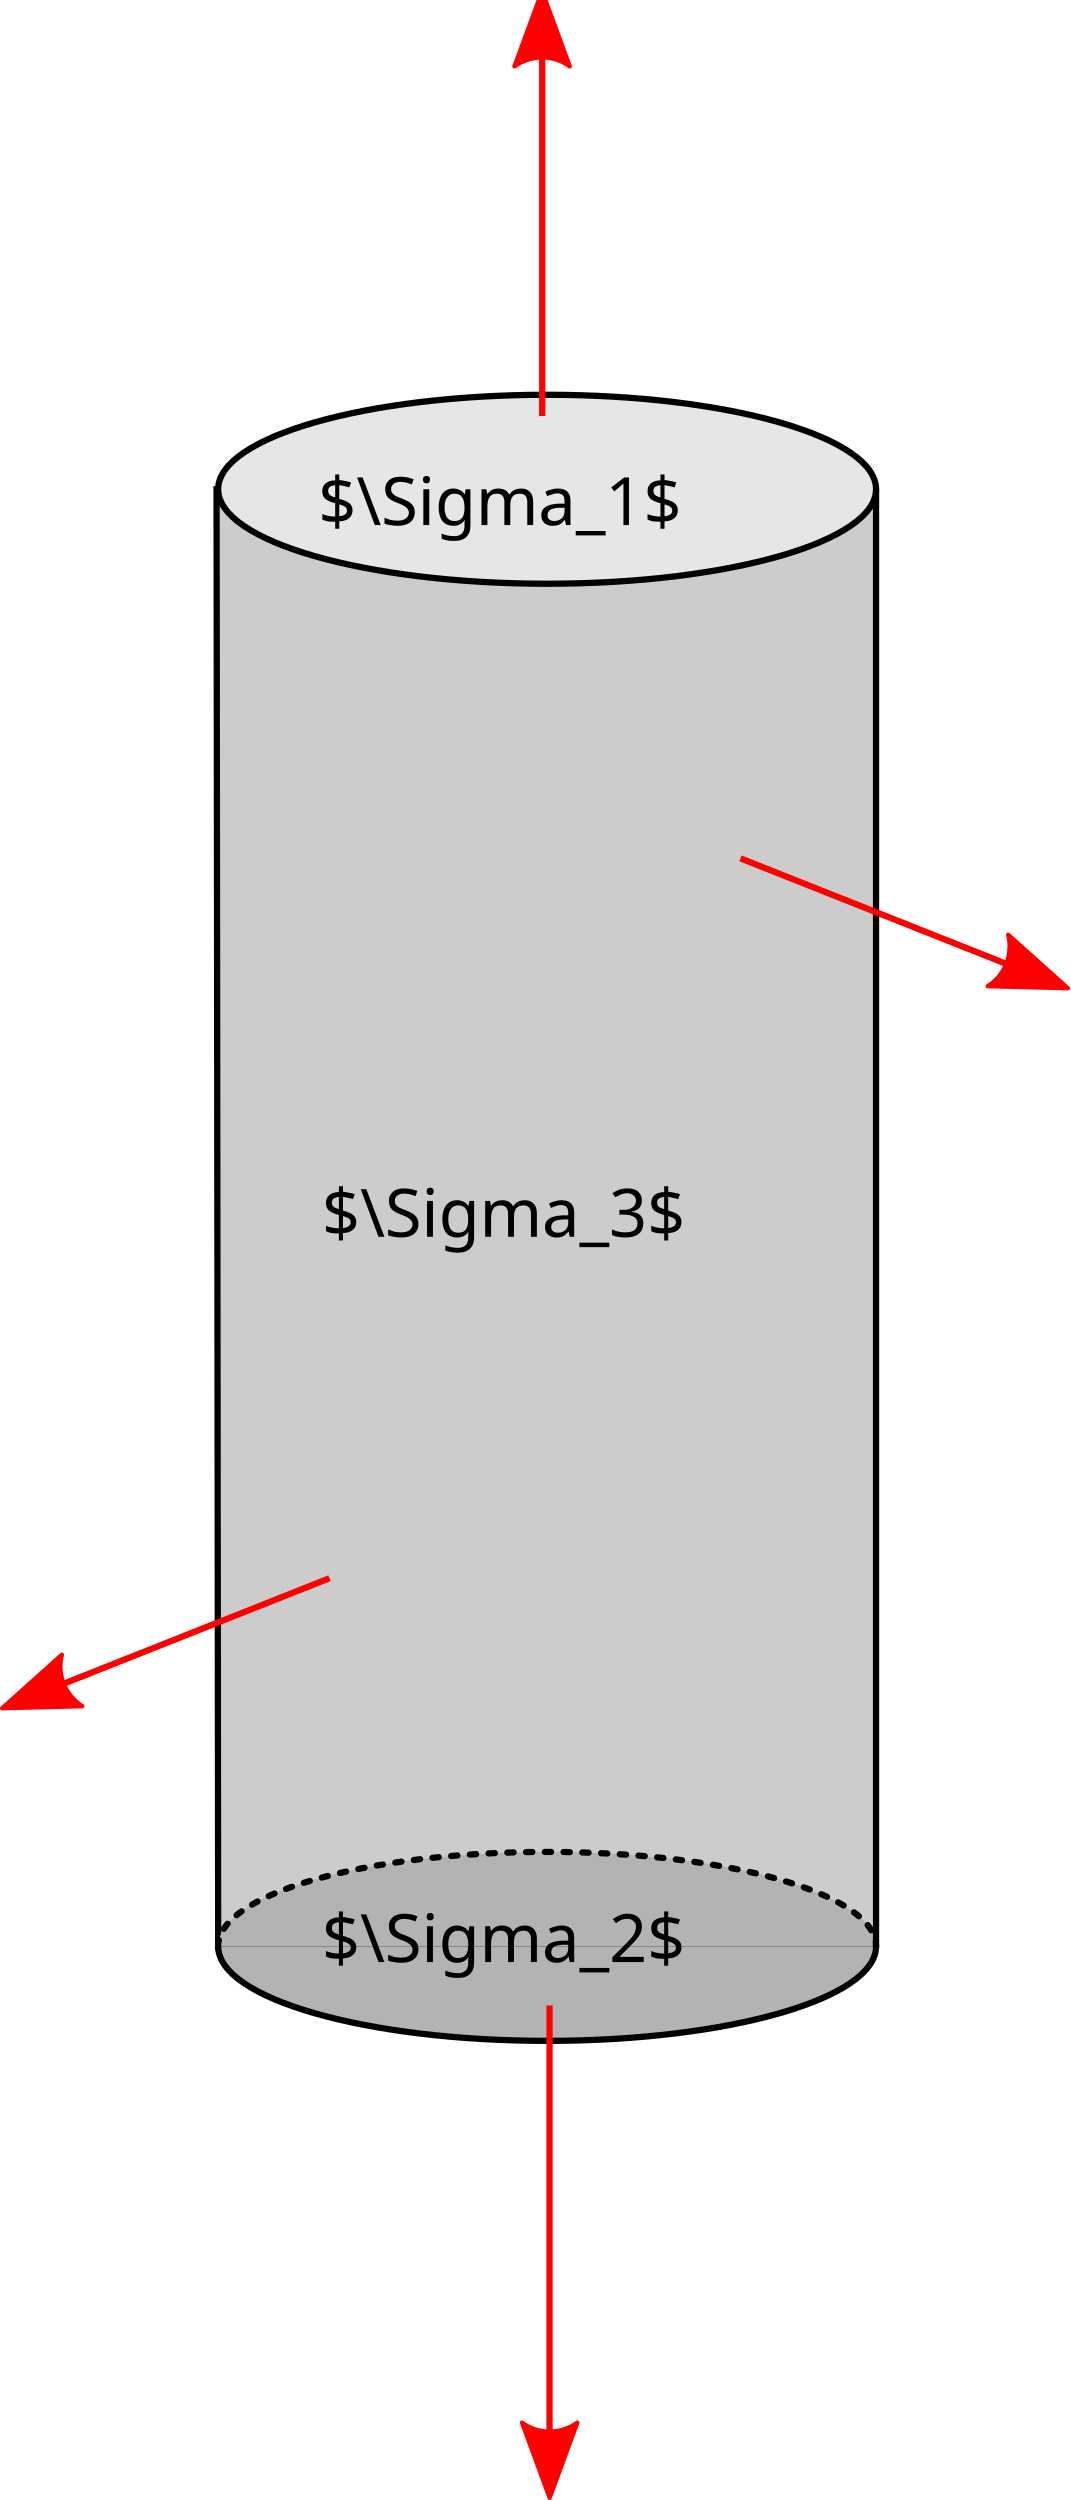
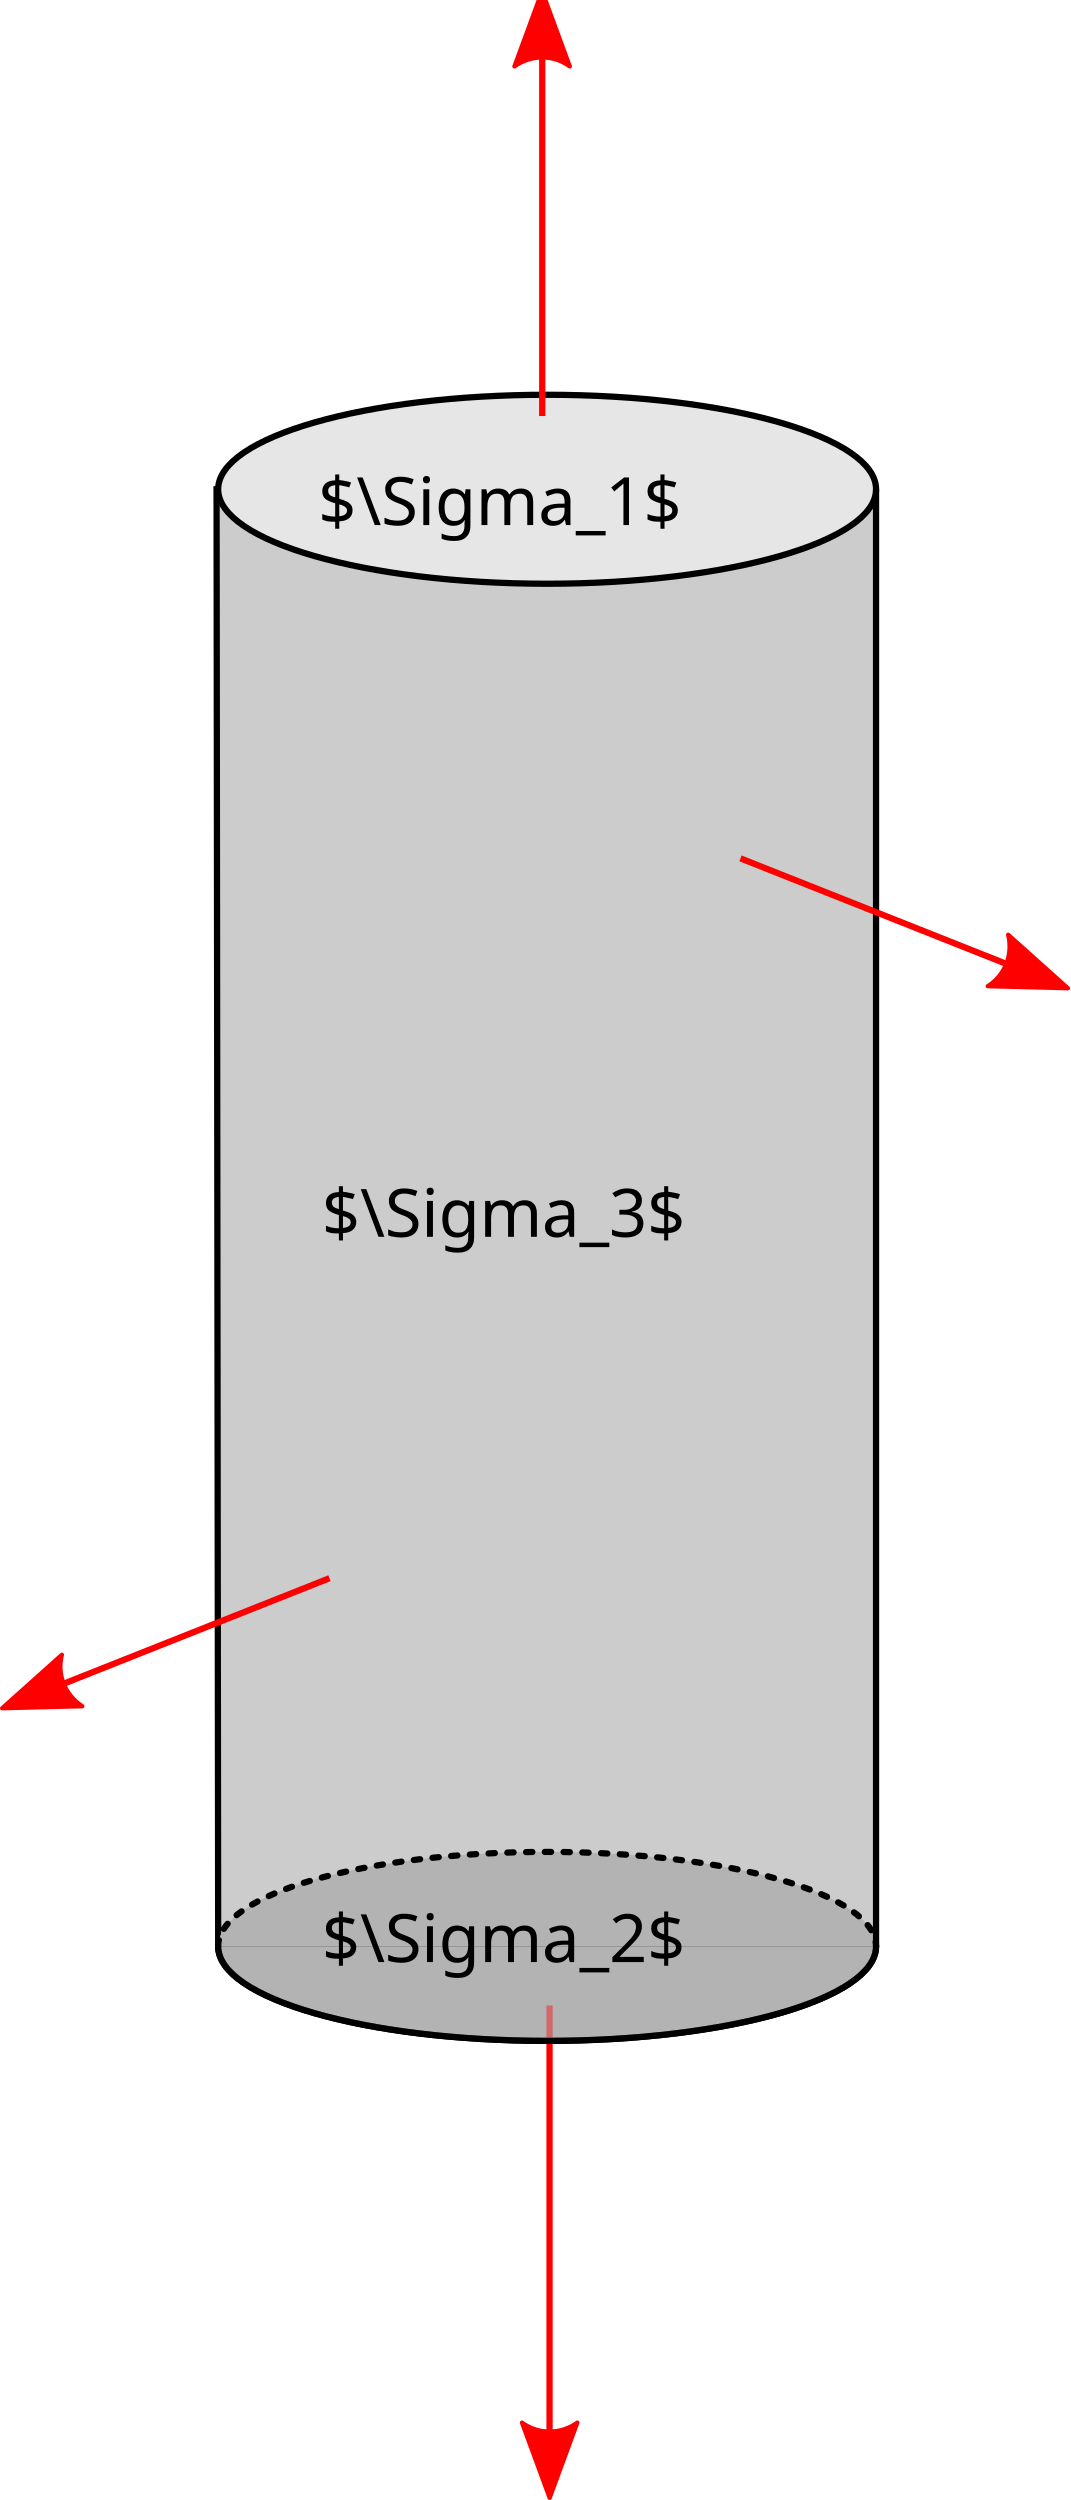
<svg xmlns="http://www.w3.org/2000/svg" width="45.287mm" height="105.805mm" viewBox="0 0 45.287 105.805" version="1.1" id="svg5">
  <defs id="defs2">
    <marker style="overflow:visible" id="Arrow2Lend" refX="0" refY="0" orient="auto">
      <path transform="matrix(-1.1,0,0,-1.1,-1.1,0)" d="M 8.719,4.034 -2.207,0.016 8.719,-4.002 c -1.745,2.372 -1.735,5.617 -6e-7,8.035 z" style="fill:context-stroke;fill-rule:evenodd;stroke:context-stroke;stroke-width:0.625;stroke-linejoin:round" id="path880" />
    </marker>
    <marker style="overflow:visible" id="Arrow2Lstart" refX="0" refY="0" orient="auto">
      <path transform="matrix(1.1,0,0,1.1,1.1,0)" d="M 8.719,4.034 -2.207,0.016 8.719,-4.002 c -1.745,2.372 -1.735,5.617 -6e-7,8.035 z" style="fill:context-stroke;fill-rule:evenodd;stroke:context-stroke;stroke-width:0.625;stroke-linejoin:round" id="path877" />
    </marker>
  </defs>
  <g id="layer1" transform="translate(-52.97398,-0.8485512)">
    <path style="fill:#cccccc;fill-opacity:1;stroke:#000000;stroke-width:0.265px;stroke-linecap:butt;stroke-linejoin:miter;stroke-opacity:1" d="M 90.05,21.555 H 62.139 l 0.068,61.67 h 27.843" id="path1046" />
    <ellipse style="fill:#e6e6e6;stroke:#000000;stroke-width:0.265;stroke-linecap:round;stroke-linejoin:round;stroke-dashoffset:10" id="path859" cx="76.129" cy="21.555" rx="13.922" ry="3.999" />
    <path id="ellipse927" style="fill:#b3b3b3;stroke:#000000;stroke-width:1;stroke-linecap:round;stroke-linejoin:round;stroke-dashoffset:10" d="m 340.347,314.546 v 0 a 52.617,15.114 0 0 1 -52.617,15.114 52.617,15.114 0 0 1 -52.617,-15.114" transform="scale(0.2645833)" />
    <path id="path1588" style="fill:#b3b3b3;stroke:#000000;stroke-width:1;stroke-linecap:round;stroke-linejoin:round;stroke-miterlimit:4;stroke-dasharray:1, 2;stroke-dashoffset:0" d="m 235.113,314.546 a 52.617,15.114 0 0 1 52.617,-15.114 52.617,15.114 0 0 1 52.617,15.114" transform="scale(0.2645833)" />
    <path style="fill:none;stroke:#000000;stroke-width:0.265px;stroke-linecap:butt;stroke-linejoin:miter;stroke-opacity:1" d="M 90.05,21.555 V 83.224" id="path1196" />
    <text xml:space="preserve" style="font-size:2.822px;line-height:1.25;font-family:sans-serif;text-align:center;text-anchor:middle;stroke-width:0.265" x="75.965" y="23.072" id="text4226">
      <tspan id="tspan4224" style="text-align:center;text-anchor:middle;stroke-width:0.265" x="75.965" y="23.072">$\Sigma_1$</tspan>
    </text>
-     <text xml:space="preserve" style="font-size:2.822px;line-height:1.25;font-family:sans-serif;text-align:center;text-anchor:middle;stroke-width:0.265" x="76.12" y="83.886" id="text4226-2">
-       <tspan id="tspan4224-2" style="text-align:center;text-anchor:middle;stroke-width:0.265" x="76.12" y="83.886">$\Sigma_2$</tspan>
-     </text>
    <text xml:space="preserve" style="font-size:2.822px;line-height:1.25;font-family:sans-serif;text-align:center;text-anchor:middle;stroke-width:0.265" x="76.12" y="53.194" id="text5318">
      <tspan id="tspan5316" style="text-align:center;text-anchor:middle;stroke-width:0.265" x="76.12" y="53.194">$\Sigma_3$</tspan>
    </text>
    <path style="fill:#ff0000;stroke:#ff0000;stroke-width:0.265px;stroke-linecap:butt;stroke-linejoin:miter;stroke-opacity:1;marker-end:url(#Arrow2Lend)" d="M 75.922,18.457 V 0.826" id="path7239" />
    <path style="fill:#ff0000;stroke:#ff0000;stroke-width:0.265px;stroke-linecap:butt;stroke-linejoin:miter;stroke-opacity:1;marker-end:url(#Arrow2Lend)" d="M 66.918,67.641 53.39,73.011" id="path7245" />
    <path style="fill:#ff0000;stroke:#ff0000;stroke-width:0.265px;stroke-linecap:butt;stroke-linejoin:miter;stroke-opacity:1;marker-end:url(#Arrow2Lend)" d="M 76.232,85.725 V 106.212" id="path7476" />
    <path style="fill:#ff0000;stroke:#ff0000;stroke-width:0.265px;stroke-linecap:butt;stroke-linejoin:miter;stroke-opacity:1;marker-end:url(#Arrow2Lend)" d="m 84.313,37.177 13.528,5.37" id="path937" />
+     <path id="path2140" style="fill:#b3b3b3;stroke:#000000;stroke-width:1;stroke-linecap:round;stroke-linejoin:round;stroke-dashoffset:10;fill-opacity:0.586" d="m 340.347,314.546 v 0 a 52.617,15.114 0 0 1 -52.617,15.114 52.617,15.114 0 0 1 -52.617,-15.114" transform="scale(0.2645833)" />
+     <text xml:space="preserve" style="font-size:2.822px;line-height:1.25;font-family:sans-serif;text-align:center;text-anchor:middle;stroke-width:0.265" x="76.12" y="83.886" id="text4226-2">
+       <tspan id="tspan4224-2" style="text-align:center;text-anchor:middle;stroke-width:0.265" x="76.12" y="83.886">$\Sigma_2$</tspan>
+     </text>
  </g>
</svg>
